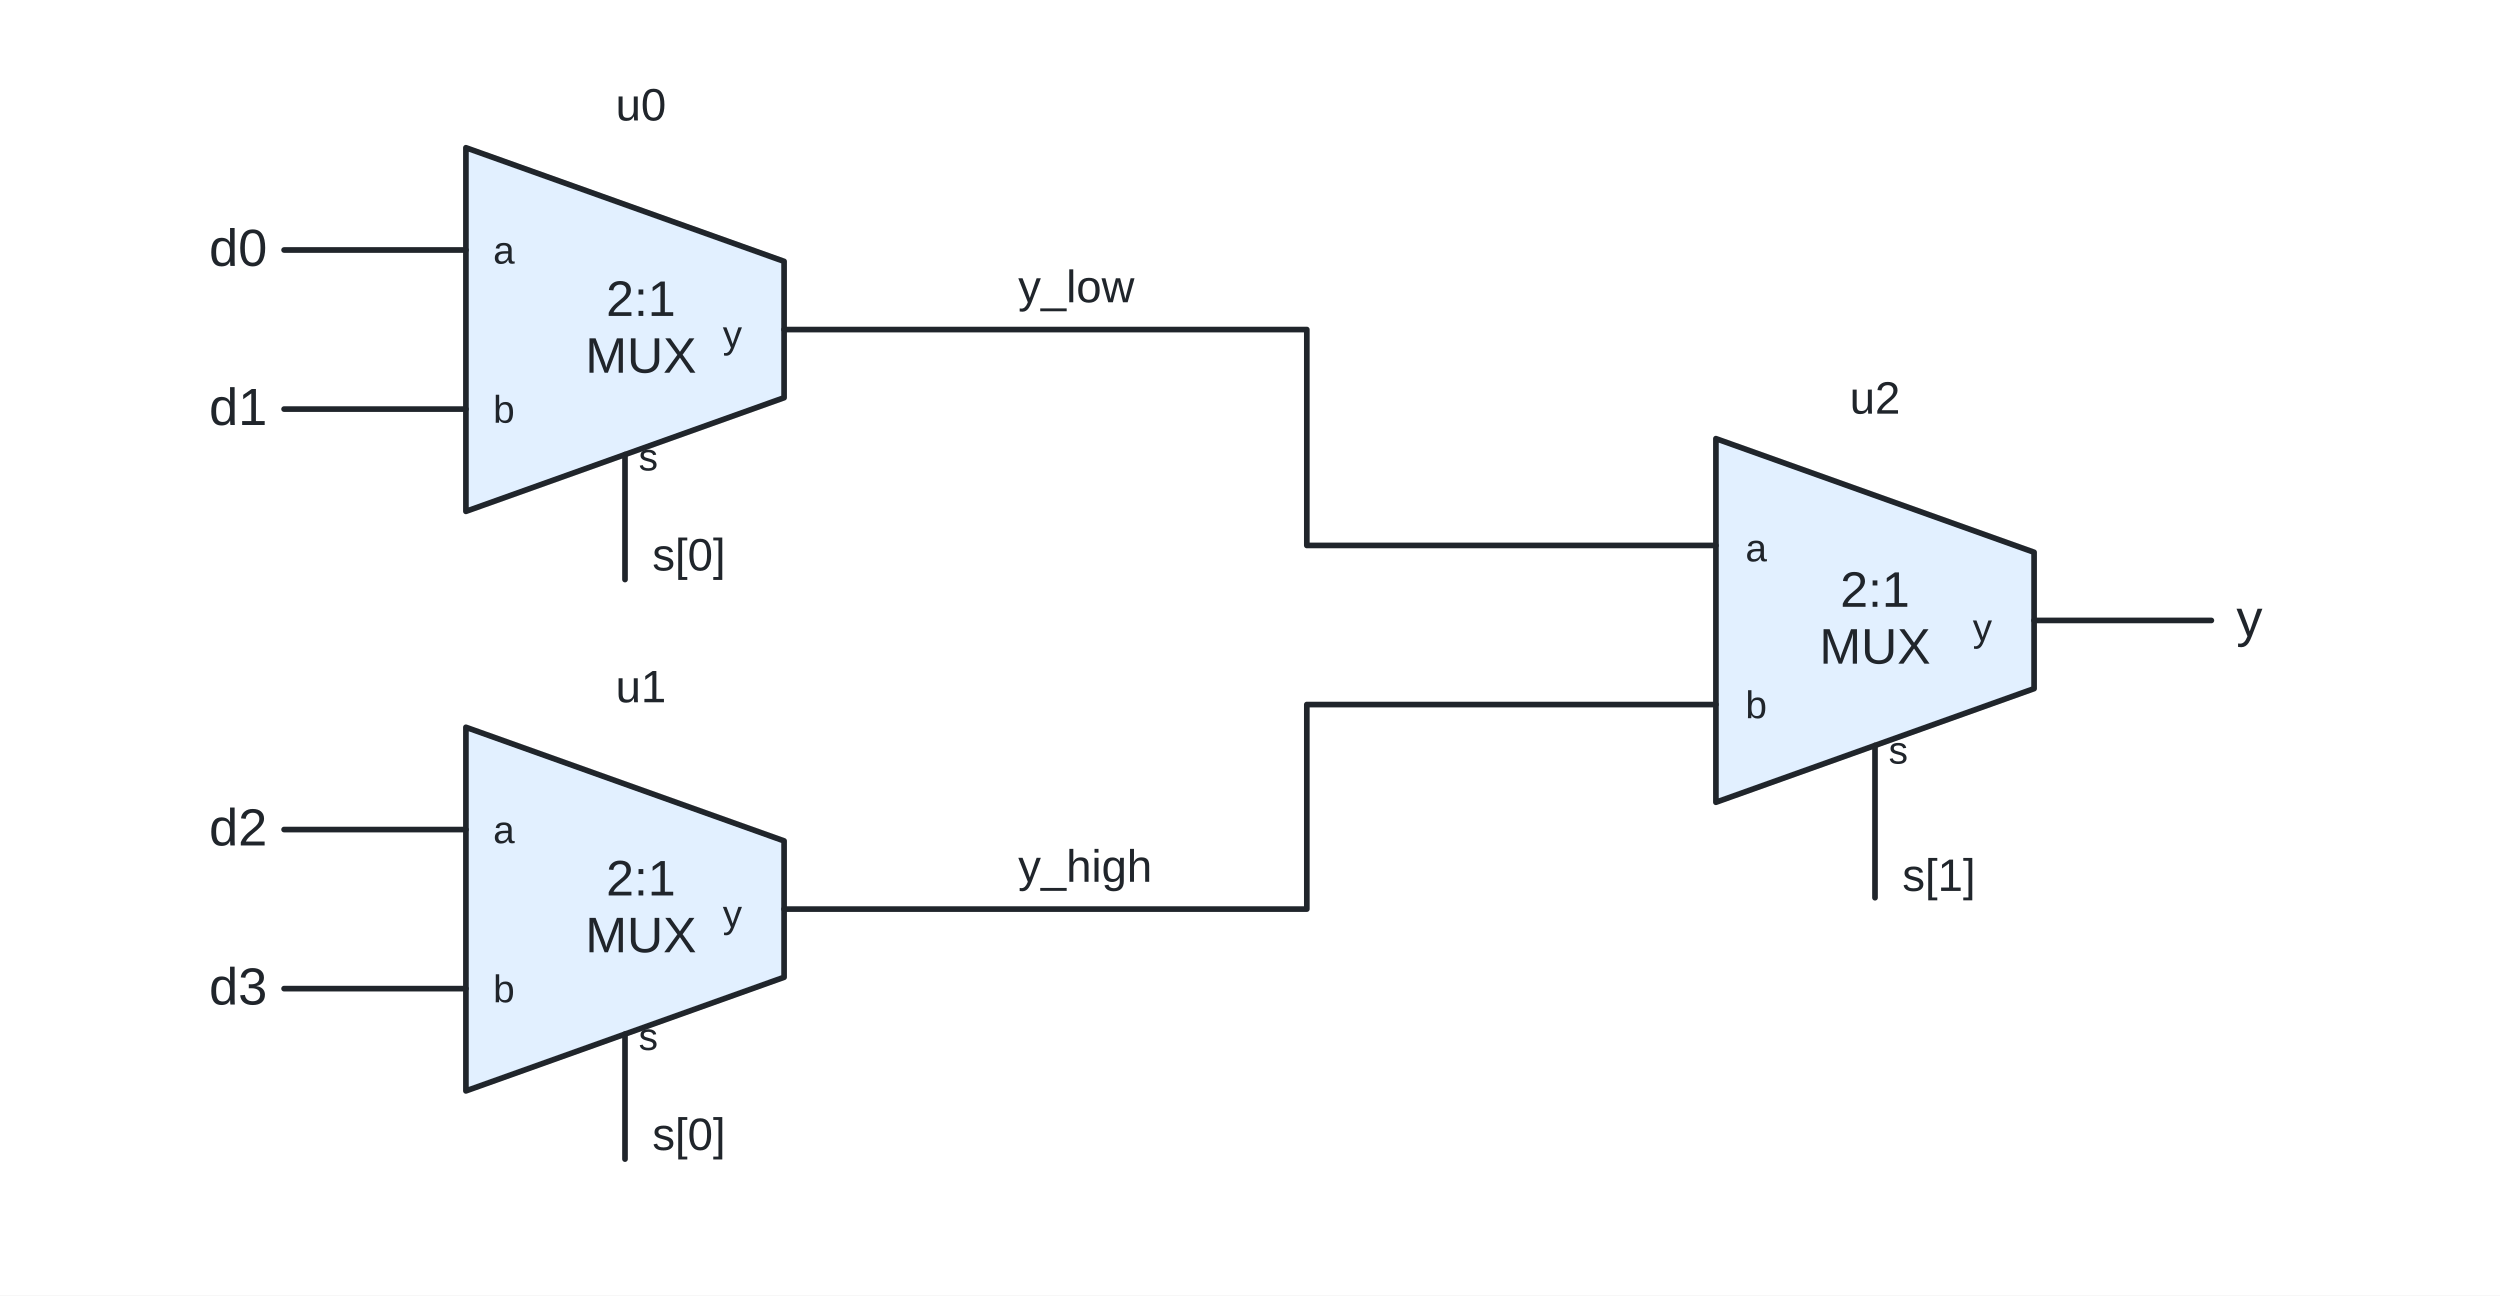
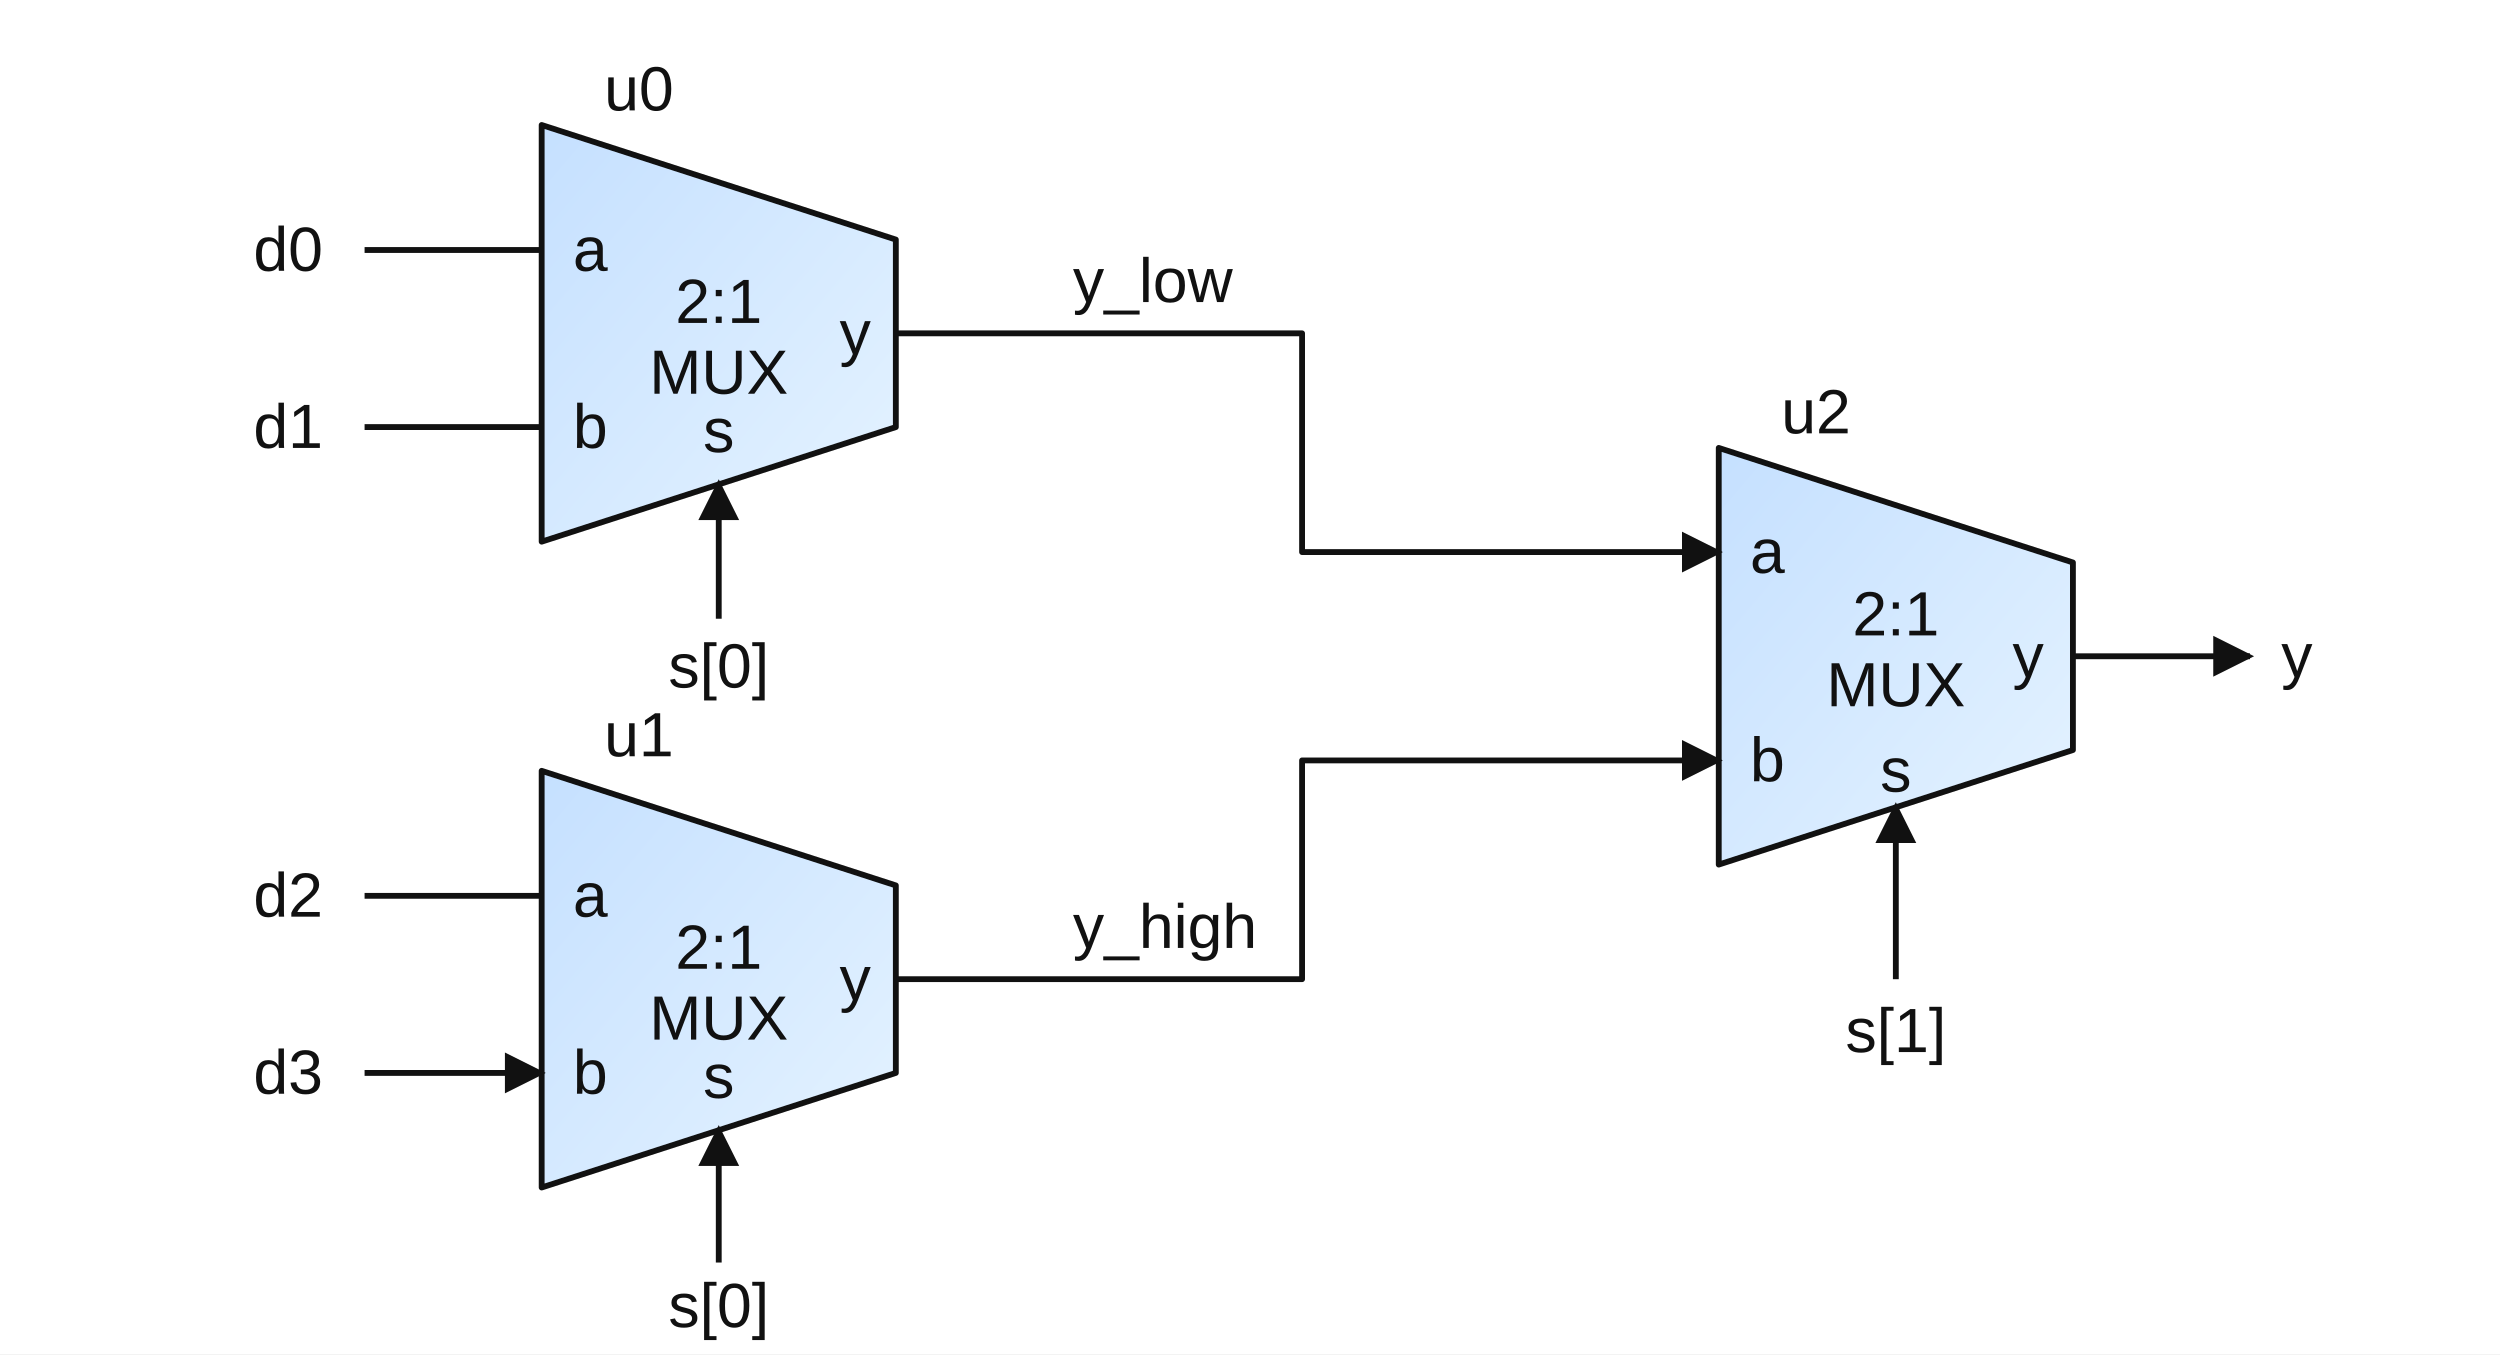
- <svg xmlns="http://www.w3.org/2000/svg" width="1100" height="570" viewBox="0 0 1100 570">
-   <rect width="1100" height="570" fill="white" />
-   <g stroke="#20252b" stroke-width="2.5" fill="none" stroke-linejoin="round" stroke-linecap="round">
-     <path d="M205 65 L345 115 L345 175 L205 225 Z" fill="#e2f0ff" />
-     <path d="M205 320 L345 370 L345 430 L205 480 Z" fill="#e2f0ff" />
-     <path d="M755 193 L895 243 L895 303 L755 353 Z" fill="#e2f0ff" />
-     <path d="M125 110 H205 M125 180 H205 M125 365 H205 M125 435 H205" />
-     <path d="M345 145 H575 V240 H755 M345 400 H575 V310 H755" />
-     <path d="M895 273 H973" />
-     <path d="M275 255 V200 M275 510 V455 M825 395 V328" />
+ <svg xmlns="http://www.w3.org/2000/svg" width="1200" height="650" viewBox="0 0 1200 650">
+   <defs>
+     <linearGradient id="blue" x1="0" y1="0" x2="1" y2="1">
+       <stop stop-color="#c5e0ff" />
+       <stop offset="1" stop-color="#e5f3ff" />
+     </linearGradient>
+     <marker id="arrow" viewBox="0 0 10 10" refX="9" refY="5" markerWidth="7" markerHeight="7" orient="auto-start-reverse">
+       <path d="M0 0 L10 5 L0 10 Z" fill="#111" />
+     </marker>
+   </defs>
+   <rect width="1200" height="650" fill="white" />
+   <g stroke="#111" stroke-width="2.8" fill="none" stroke-linejoin="round">
+     <path d="M260 60 L430 115 L430 205 L260 260 Z" fill="url(#blue)" />
+     <path d="M260 370 L430 425 L430 515 L260 570 Z" fill="url(#blue)" />
+     <path d="M825 215 L995 270 L995 360 L825 415 Z" fill="url(#blue)" />
+     <path d="M175 120 H260 M175 205 H260 M175 430 H260 M175 515 H260" marker-end="url(#arrow)" />
+     <path d="M430 160 H625 V265 H825" marker-end="url(#arrow)" />
+     <path d="M430 470 H625 V365 H825" marker-end="url(#arrow)" />
+     <path d="M995 315 H1080" marker-end="url(#arrow)" />
+     <path d="M345 297 V232" marker-end="url(#arrow)" />
+     <path d="M345 606 V542" marker-end="url(#arrow)" />
+     <path d="M910 470 V387" marker-end="url(#arrow)" />
  </g>
-   <g fill="#20252b" font-family="Arial, Helvetica, sans-serif">
-     <g font-size="23">
-       <text x="92" y="117">d0</text>
-       <text x="92" y="187">d1</text>
-       <text x="92" y="372">d2</text>
-       <text x="92" y="442">d3</text>
-       <text x="984" y="280">y</text>
-     </g>
-     <g font-size="20">
-       <text x="282" y="53" text-anchor="middle">u0</text>
-       <text x="282" y="309" text-anchor="middle">u1</text>
-       <text x="825" y="182" text-anchor="middle">u2</text>
-     </g>
-     <g font-size="17">
-       <text x="217" y="116">a</text>
-       <text x="217" y="186">b</text>
-       <text x="318" y="153">y</text>
-       <text x="281" y="207">s</text>
-       <text x="217" y="371">a</text>
-       <text x="217" y="441">b</text>
-       <text x="318" y="408">y</text>
-       <text x="281" y="462">s</text>
-       <text x="768" y="247">a</text>
-       <text x="768" y="316">b</text>
-       <text x="868" y="282">y</text>
-       <text x="831" y="336">s</text>
-     </g>
-     <g font-size="22" text-anchor="middle">
-       <text x="282" y="139">2:1</text>
-       <text x="282" y="164">MUX</text>
-       <text x="282" y="394">2:1</text>
-       <text x="282" y="419">MUX</text>
-       <text x="825" y="267">2:1</text>
-       <text x="825" y="292">MUX</text>
-     </g>
-     <g font-size="20">
-       <text x="448" y="133">y_low</text>
-       <text x="448" y="388">y_high</text>
-       <text x="287" y="251">s[0]</text>
-       <text x="287" y="506">s[0]</text>
-       <text x="837" y="392">s[1]</text>
-     </g>
+   <g fill="#111" font-family="Arial,Helvetica,sans-serif" font-size="30">
+     <text x="155" y="130" text-anchor="end">d0</text>
+     <text x="155" y="215" text-anchor="end">d1</text>
+     <text x="155" y="440" text-anchor="end">d2</text>
+     <text x="155" y="525" text-anchor="end">d3</text>
+     <text x="275" y="130">a</text>
+     <text x="275" y="215">b</text>
+     <text x="275" y="440">a</text>
+     <text x="275" y="525">b</text>
+     <text x="403" y="170">y</text>
+     <text x="403" y="480">y</text>
+     <text x="840" y="275">a</text>
+     <text x="840" y="375">b</text>
+     <text x="966" y="325">y</text>
+     <text x="345" y="217" text-anchor="middle">s</text>
+     <text x="345" y="527" text-anchor="middle">s</text>
+     <text x="910" y="380" text-anchor="middle">s</text>
+     <text x="345" y="155" text-anchor="middle">2:1</text>
+     <text x="345" y="189" text-anchor="middle">MUX</text>
+     <text x="345" y="465" text-anchor="middle">2:1</text>
+     <text x="345" y="499" text-anchor="middle">MUX</text>
+     <text x="910" y="305" text-anchor="middle">2:1</text>
+     <text x="910" y="339" text-anchor="middle">MUX</text>
+     <text x="290" y="53">u0</text>
+     <text x="290" y="363">u1</text>
+     <text x="855" y="208">u2</text>
+     <text x="515" y="145">y_low</text>
+     <text x="515" y="455">y_high</text>
+     <text x="1095" y="325">y</text>
+     <text x="345" y="330" text-anchor="middle">s[0]</text>
+     <text x="345" y="637" text-anchor="middle">s[0]</text>
+     <text x="910" y="505" text-anchor="middle">s[1]</text>
  </g>
</svg>
